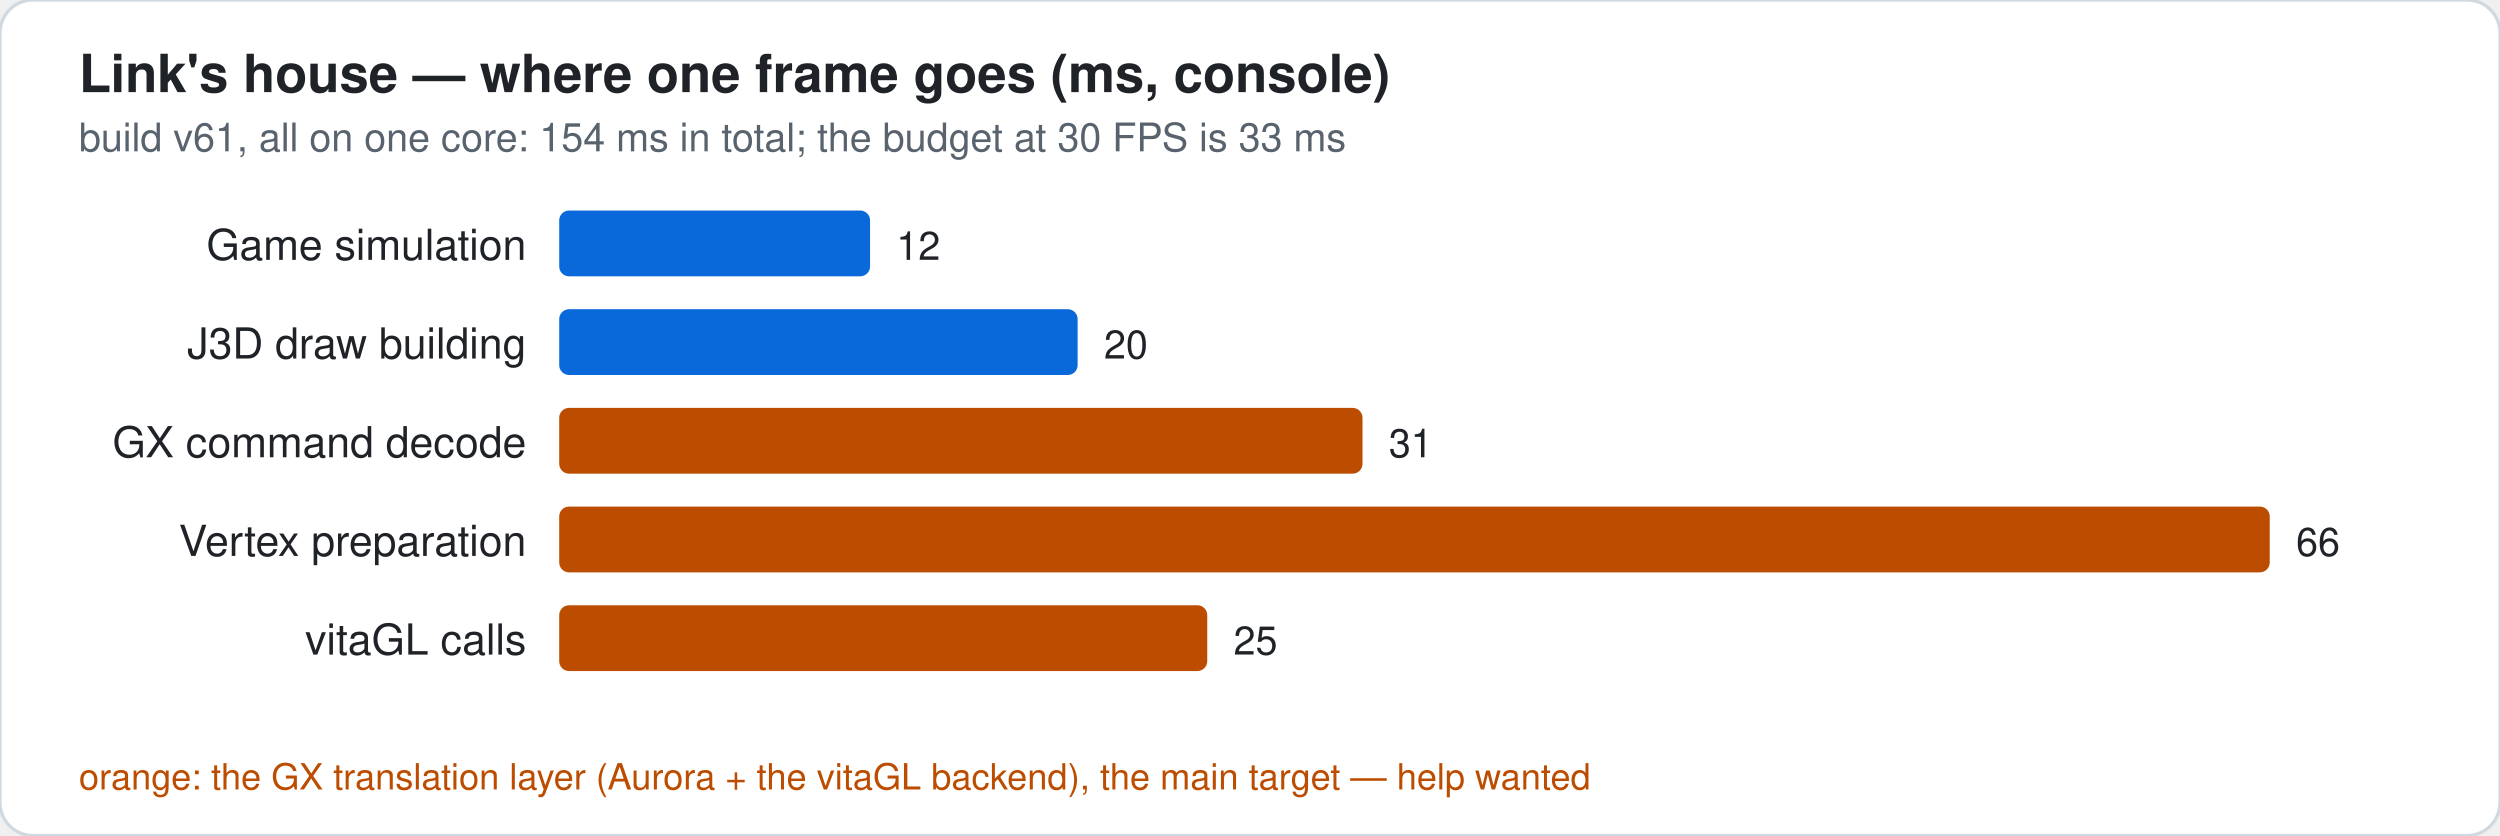
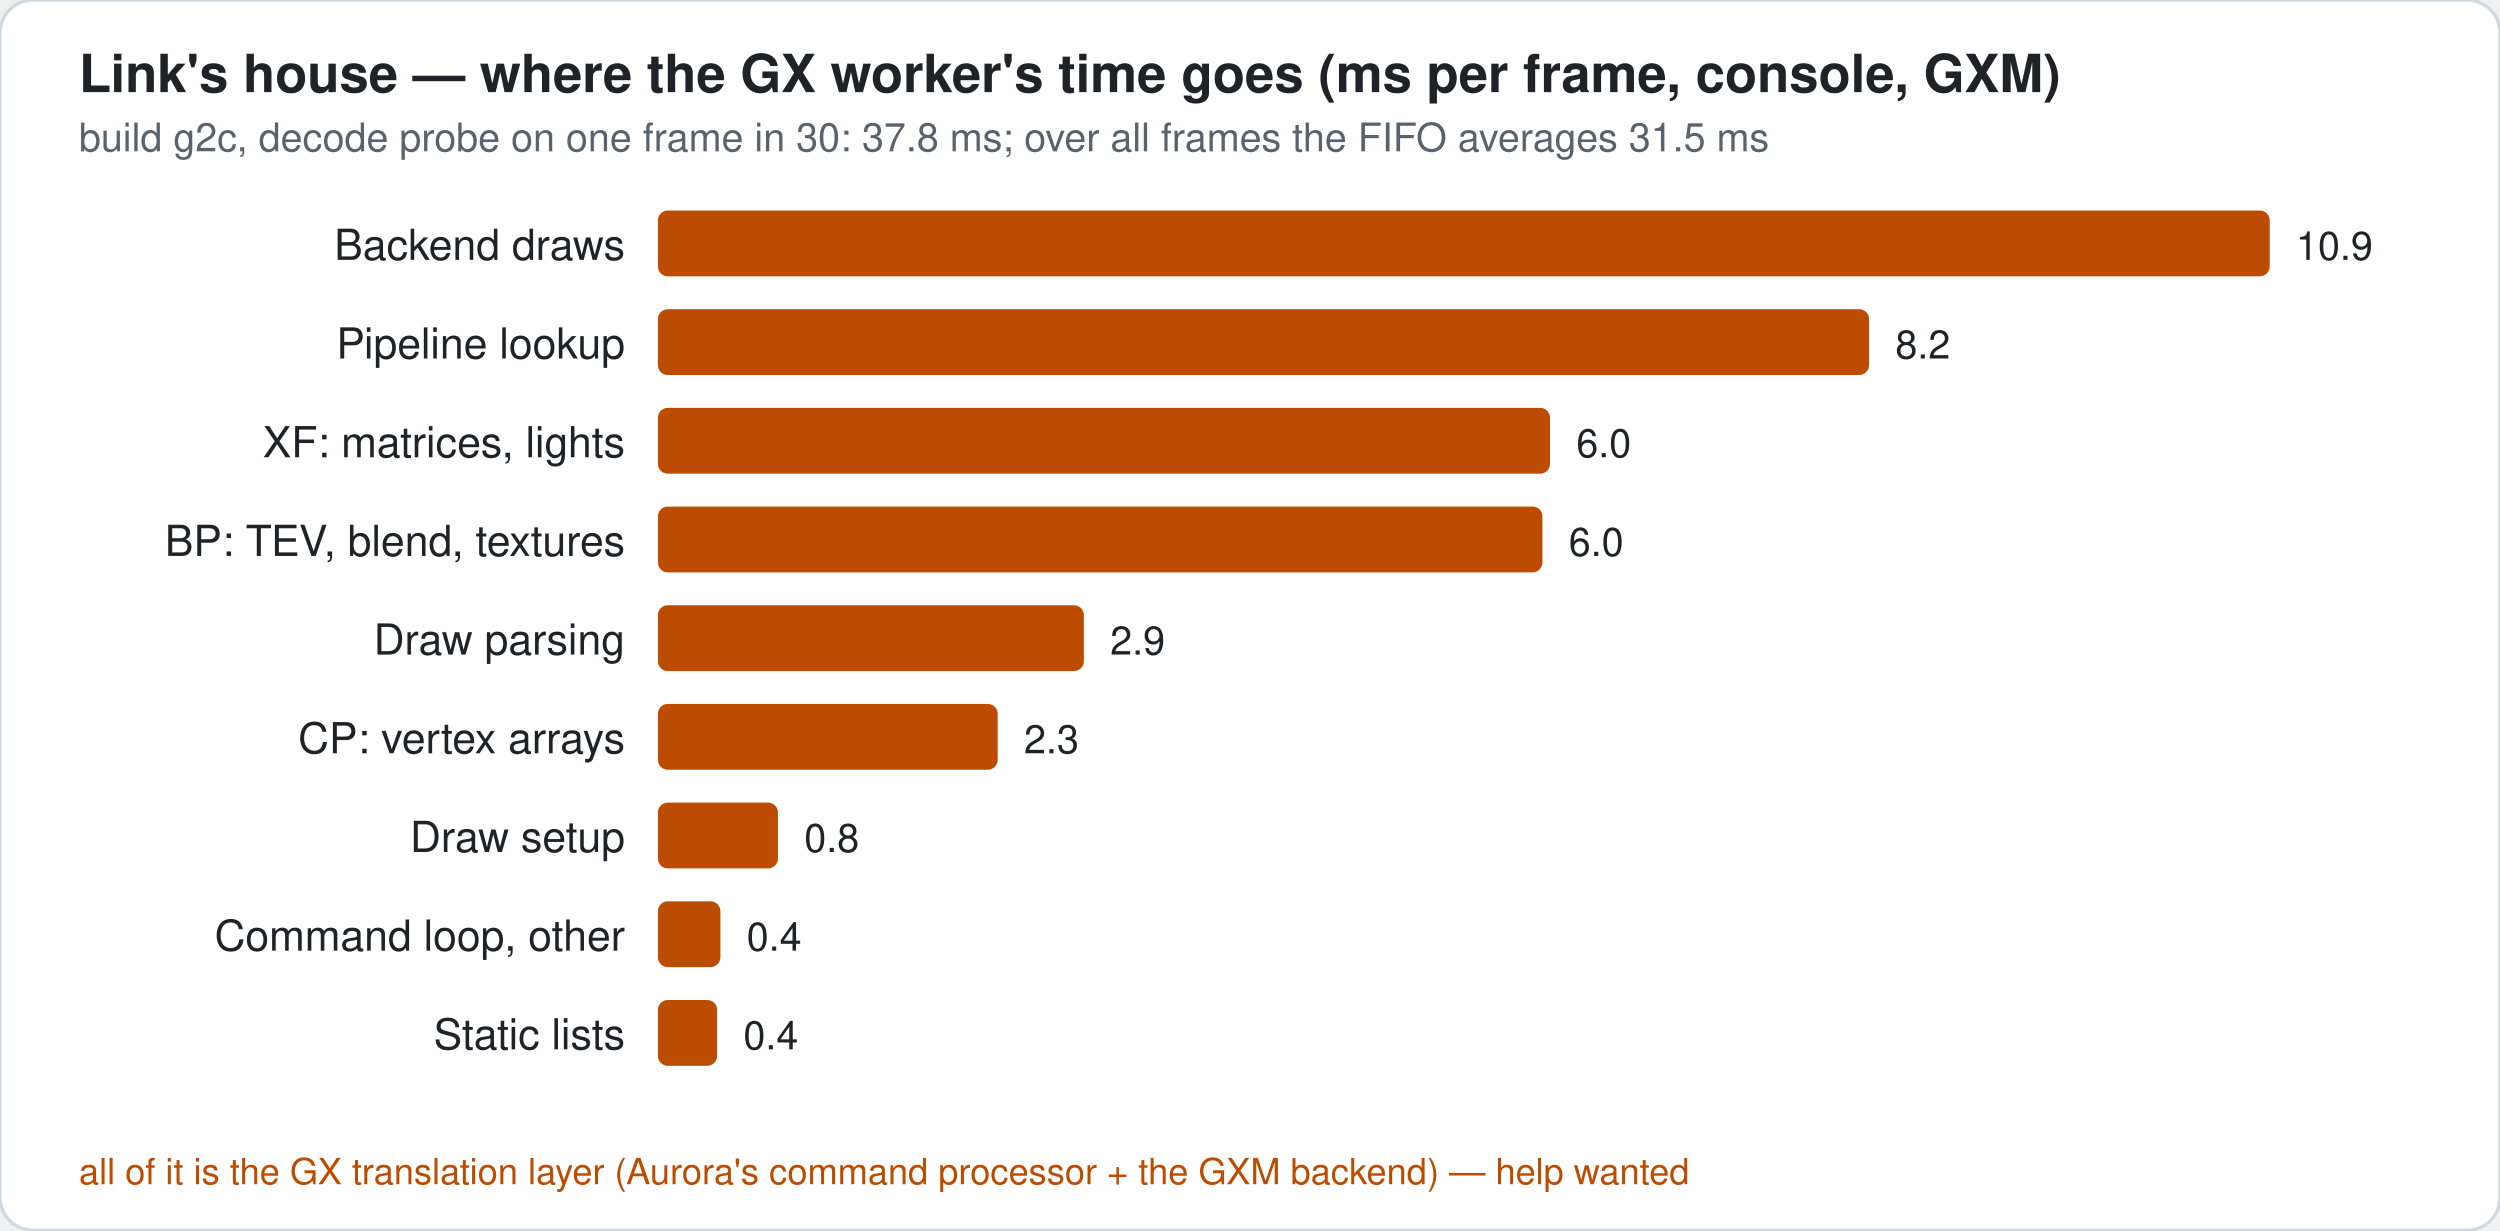
- <svg xmlns="http://www.w3.org/2000/svg" viewBox="0 0 760 254" width="760" height="254">
-   <rect width="760" height="254" rx="10" fill="#ffffff" stroke="#d1d9e0" />
-   <text x="24.0" y="28.0" font-family="-apple-system,Segoe UI,Helvetica,Arial,sans-serif" font-size="16" fill="#1f2328" text-anchor="start" font-weight="600">Link's house — where one frame goes (ms, console)</text>
-   <text x="24.0" y="46.0" font-family="-apple-system,Segoe UI,Helvetica,Arial,sans-serif" font-size="12" fill="#59636e" text-anchor="start" font-weight="normal">build v61, all on one core: 154 ms in total; the budget at 30 FPS is 33 ms</text>
-   <text x="160.0" y="79.0" font-family="-apple-system,Segoe UI,Helvetica,Arial,sans-serif" font-size="13" fill="#1f2328" text-anchor="end" font-weight="normal">Game simulation</text>
-   <rect x="170" y="64" width="94.5" height="20" rx="3" fill="#0969da" />
-   <text x="272.5" y="79.0" font-family="-apple-system,Segoe UI,Helvetica,Arial,sans-serif" font-size="12" fill="#1f2328" text-anchor="start" font-weight="normal">12</text>
-   <text x="160.0" y="109.0" font-family="-apple-system,Segoe UI,Helvetica,Arial,sans-serif" font-size="13" fill="#1f2328" text-anchor="end" font-weight="normal">J3D draw building</text>
-   <rect x="170" y="94" width="157.6" height="20" rx="3" fill="#0969da" />
-   <text x="335.6" y="109.0" font-family="-apple-system,Segoe UI,Helvetica,Arial,sans-serif" font-size="12" fill="#1f2328" text-anchor="start" font-weight="normal">20</text>
-   <text x="160.0" y="139.0" font-family="-apple-system,Segoe UI,Helvetica,Arial,sans-serif" font-size="13" fill="#1f2328" text-anchor="end" font-weight="normal">GX command decode</text>
-   <rect x="170" y="124" width="244.2" height="20" rx="3" fill="#bc4c00" />
-   <text x="422.2" y="139.0" font-family="-apple-system,Segoe UI,Helvetica,Arial,sans-serif" font-size="12" fill="#1f2328" text-anchor="start" font-weight="normal">31</text>
-   <text x="160.0" y="169.0" font-family="-apple-system,Segoe UI,Helvetica,Arial,sans-serif" font-size="13" fill="#1f2328" text-anchor="end" font-weight="normal">Vertex preparation</text>
-   <rect x="170" y="154" width="520.0" height="20" rx="3" fill="#bc4c00" />
-   <text x="698.0" y="169.0" font-family="-apple-system,Segoe UI,Helvetica,Arial,sans-serif" font-size="12" fill="#1f2328" text-anchor="start" font-weight="normal">66</text>
-   <text x="160.0" y="199.0" font-family="-apple-system,Segoe UI,Helvetica,Arial,sans-serif" font-size="13" fill="#1f2328" text-anchor="end" font-weight="normal">vitaGL calls</text>
-   <rect x="170" y="184" width="197.0" height="20" rx="3" fill="#bc4c00" />
-   <text x="375.0" y="199.0" font-family="-apple-system,Segoe UI,Helvetica,Arial,sans-serif" font-size="12" fill="#1f2328" text-anchor="start" font-weight="normal">25</text>
-   <text x="24.0" y="240.0" font-family="-apple-system,Segoe UI,Helvetica,Arial,sans-serif" font-size="11" fill="#bc4c00" text-anchor="start" font-weight="normal">orange: the GX translation layer (Aurora + the vitaGL backend), the main target — help wanted</text>
+ <svg xmlns="http://www.w3.org/2000/svg" viewBox="0 0 760 374" width="760" height="374">
+   <rect width="760" height="374" rx="10" fill="#ffffff" stroke="#d1d9e0" />
+   <text x="24.0" y="28.0" font-family="-apple-system,Segoe UI,Helvetica,Arial,sans-serif" font-size="16" fill="#1f2328" text-anchor="start" font-weight="600">Link's house — where the GX worker's time goes (ms per frame, console, GXM)</text>
+   <text x="24.0" y="46.0" font-family="-apple-system,Segoe UI,Helvetica,Arial,sans-serif" font-size="12" fill="#59636e" text-anchor="start" font-weight="normal">build g2c, decode probe on one frame in 30: 37.8 ms; over all frames the FIFO averages 31.5 ms</text>
+   <text x="190.0" y="79.0" font-family="-apple-system,Segoe UI,Helvetica,Arial,sans-serif" font-size="13" fill="#1f2328" text-anchor="end" font-weight="normal">Backend draws</text>
+   <rect x="200" y="64" width="490.0" height="20" rx="3" fill="#bc4c00" />
+   <text x="698.0" y="79.0" font-family="-apple-system,Segoe UI,Helvetica,Arial,sans-serif" font-size="12" fill="#1f2328" text-anchor="start" font-weight="normal">10.9</text>
+   <text x="190.0" y="109.0" font-family="-apple-system,Segoe UI,Helvetica,Arial,sans-serif" font-size="13" fill="#1f2328" text-anchor="end" font-weight="normal">Pipeline lookup</text>
+   <rect x="200" y="94" width="368.2" height="20" rx="3" fill="#bc4c00" />
+   <text x="576.2" y="109.0" font-family="-apple-system,Segoe UI,Helvetica,Arial,sans-serif" font-size="12" fill="#1f2328" text-anchor="start" font-weight="normal">8.2</text>
+   <text x="190.0" y="139.0" font-family="-apple-system,Segoe UI,Helvetica,Arial,sans-serif" font-size="13" fill="#1f2328" text-anchor="end" font-weight="normal">XF: matrices, lights</text>
+   <rect x="200" y="124" width="271.2" height="20" rx="3" fill="#bc4c00" />
+   <text x="479.2" y="139.0" font-family="-apple-system,Segoe UI,Helvetica,Arial,sans-serif" font-size="12" fill="#1f2328" text-anchor="start" font-weight="normal">6.0</text>
+   <text x="190.0" y="169.0" font-family="-apple-system,Segoe UI,Helvetica,Arial,sans-serif" font-size="13" fill="#1f2328" text-anchor="end" font-weight="normal">BP: TEV, blend, textures</text>
+   <rect x="200" y="154" width="268.9" height="20" rx="3" fill="#bc4c00" />
+   <text x="476.9" y="169.0" font-family="-apple-system,Segoe UI,Helvetica,Arial,sans-serif" font-size="12" fill="#1f2328" text-anchor="start" font-weight="normal">6.0</text>
+   <text x="190.0" y="199.0" font-family="-apple-system,Segoe UI,Helvetica,Arial,sans-serif" font-size="13" fill="#1f2328" text-anchor="end" font-weight="normal">Draw parsing</text>
+   <rect x="200" y="184" width="129.5" height="20" rx="3" fill="#bc4c00" />
+   <text x="337.5" y="199.0" font-family="-apple-system,Segoe UI,Helvetica,Arial,sans-serif" font-size="12" fill="#1f2328" text-anchor="start" font-weight="normal">2.9</text>
+   <text x="190.0" y="229.0" font-family="-apple-system,Segoe UI,Helvetica,Arial,sans-serif" font-size="13" fill="#1f2328" text-anchor="end" font-weight="normal">CP: vertex arrays</text>
+   <rect x="200" y="214" width="103.3" height="20" rx="3" fill="#bc4c00" />
+   <text x="311.3" y="229.0" font-family="-apple-system,Segoe UI,Helvetica,Arial,sans-serif" font-size="12" fill="#1f2328" text-anchor="start" font-weight="normal">2.3</text>
+   <text x="190.0" y="259.0" font-family="-apple-system,Segoe UI,Helvetica,Arial,sans-serif" font-size="13" fill="#1f2328" text-anchor="end" font-weight="normal">Draw setup</text>
+   <rect x="200" y="244" width="36.5" height="20" rx="3" fill="#bc4c00" />
+   <text x="244.5" y="259.0" font-family="-apple-system,Segoe UI,Helvetica,Arial,sans-serif" font-size="12" fill="#1f2328" text-anchor="start" font-weight="normal">0.8</text>
+   <text x="190.0" y="289.0" font-family="-apple-system,Segoe UI,Helvetica,Arial,sans-serif" font-size="13" fill="#1f2328" text-anchor="end" font-weight="normal">Command loop, other</text>
+   <rect x="200" y="274" width="19.0" height="20" rx="3" fill="#bc4c00" />
+   <text x="227.0" y="289.0" font-family="-apple-system,Segoe UI,Helvetica,Arial,sans-serif" font-size="12" fill="#1f2328" text-anchor="start" font-weight="normal">0.4</text>
+   <text x="190.0" y="319.0" font-family="-apple-system,Segoe UI,Helvetica,Arial,sans-serif" font-size="13" fill="#1f2328" text-anchor="end" font-weight="normal">Static lists</text>
+   <rect x="200" y="304" width="18.0" height="20" rx="3" fill="#bc4c00" />
+   <text x="226.0" y="319.0" font-family="-apple-system,Segoe UI,Helvetica,Arial,sans-serif" font-size="12" fill="#1f2328" text-anchor="start" font-weight="normal">0.4</text>
+   <text x="24.0" y="360.0" font-family="-apple-system,Segoe UI,Helvetica,Arial,sans-serif" font-size="11" fill="#bc4c00" text-anchor="start" font-weight="normal">all of it is the GX translation layer (Aurora's command processor + the GXM backend) — help wanted</text>
</svg>
